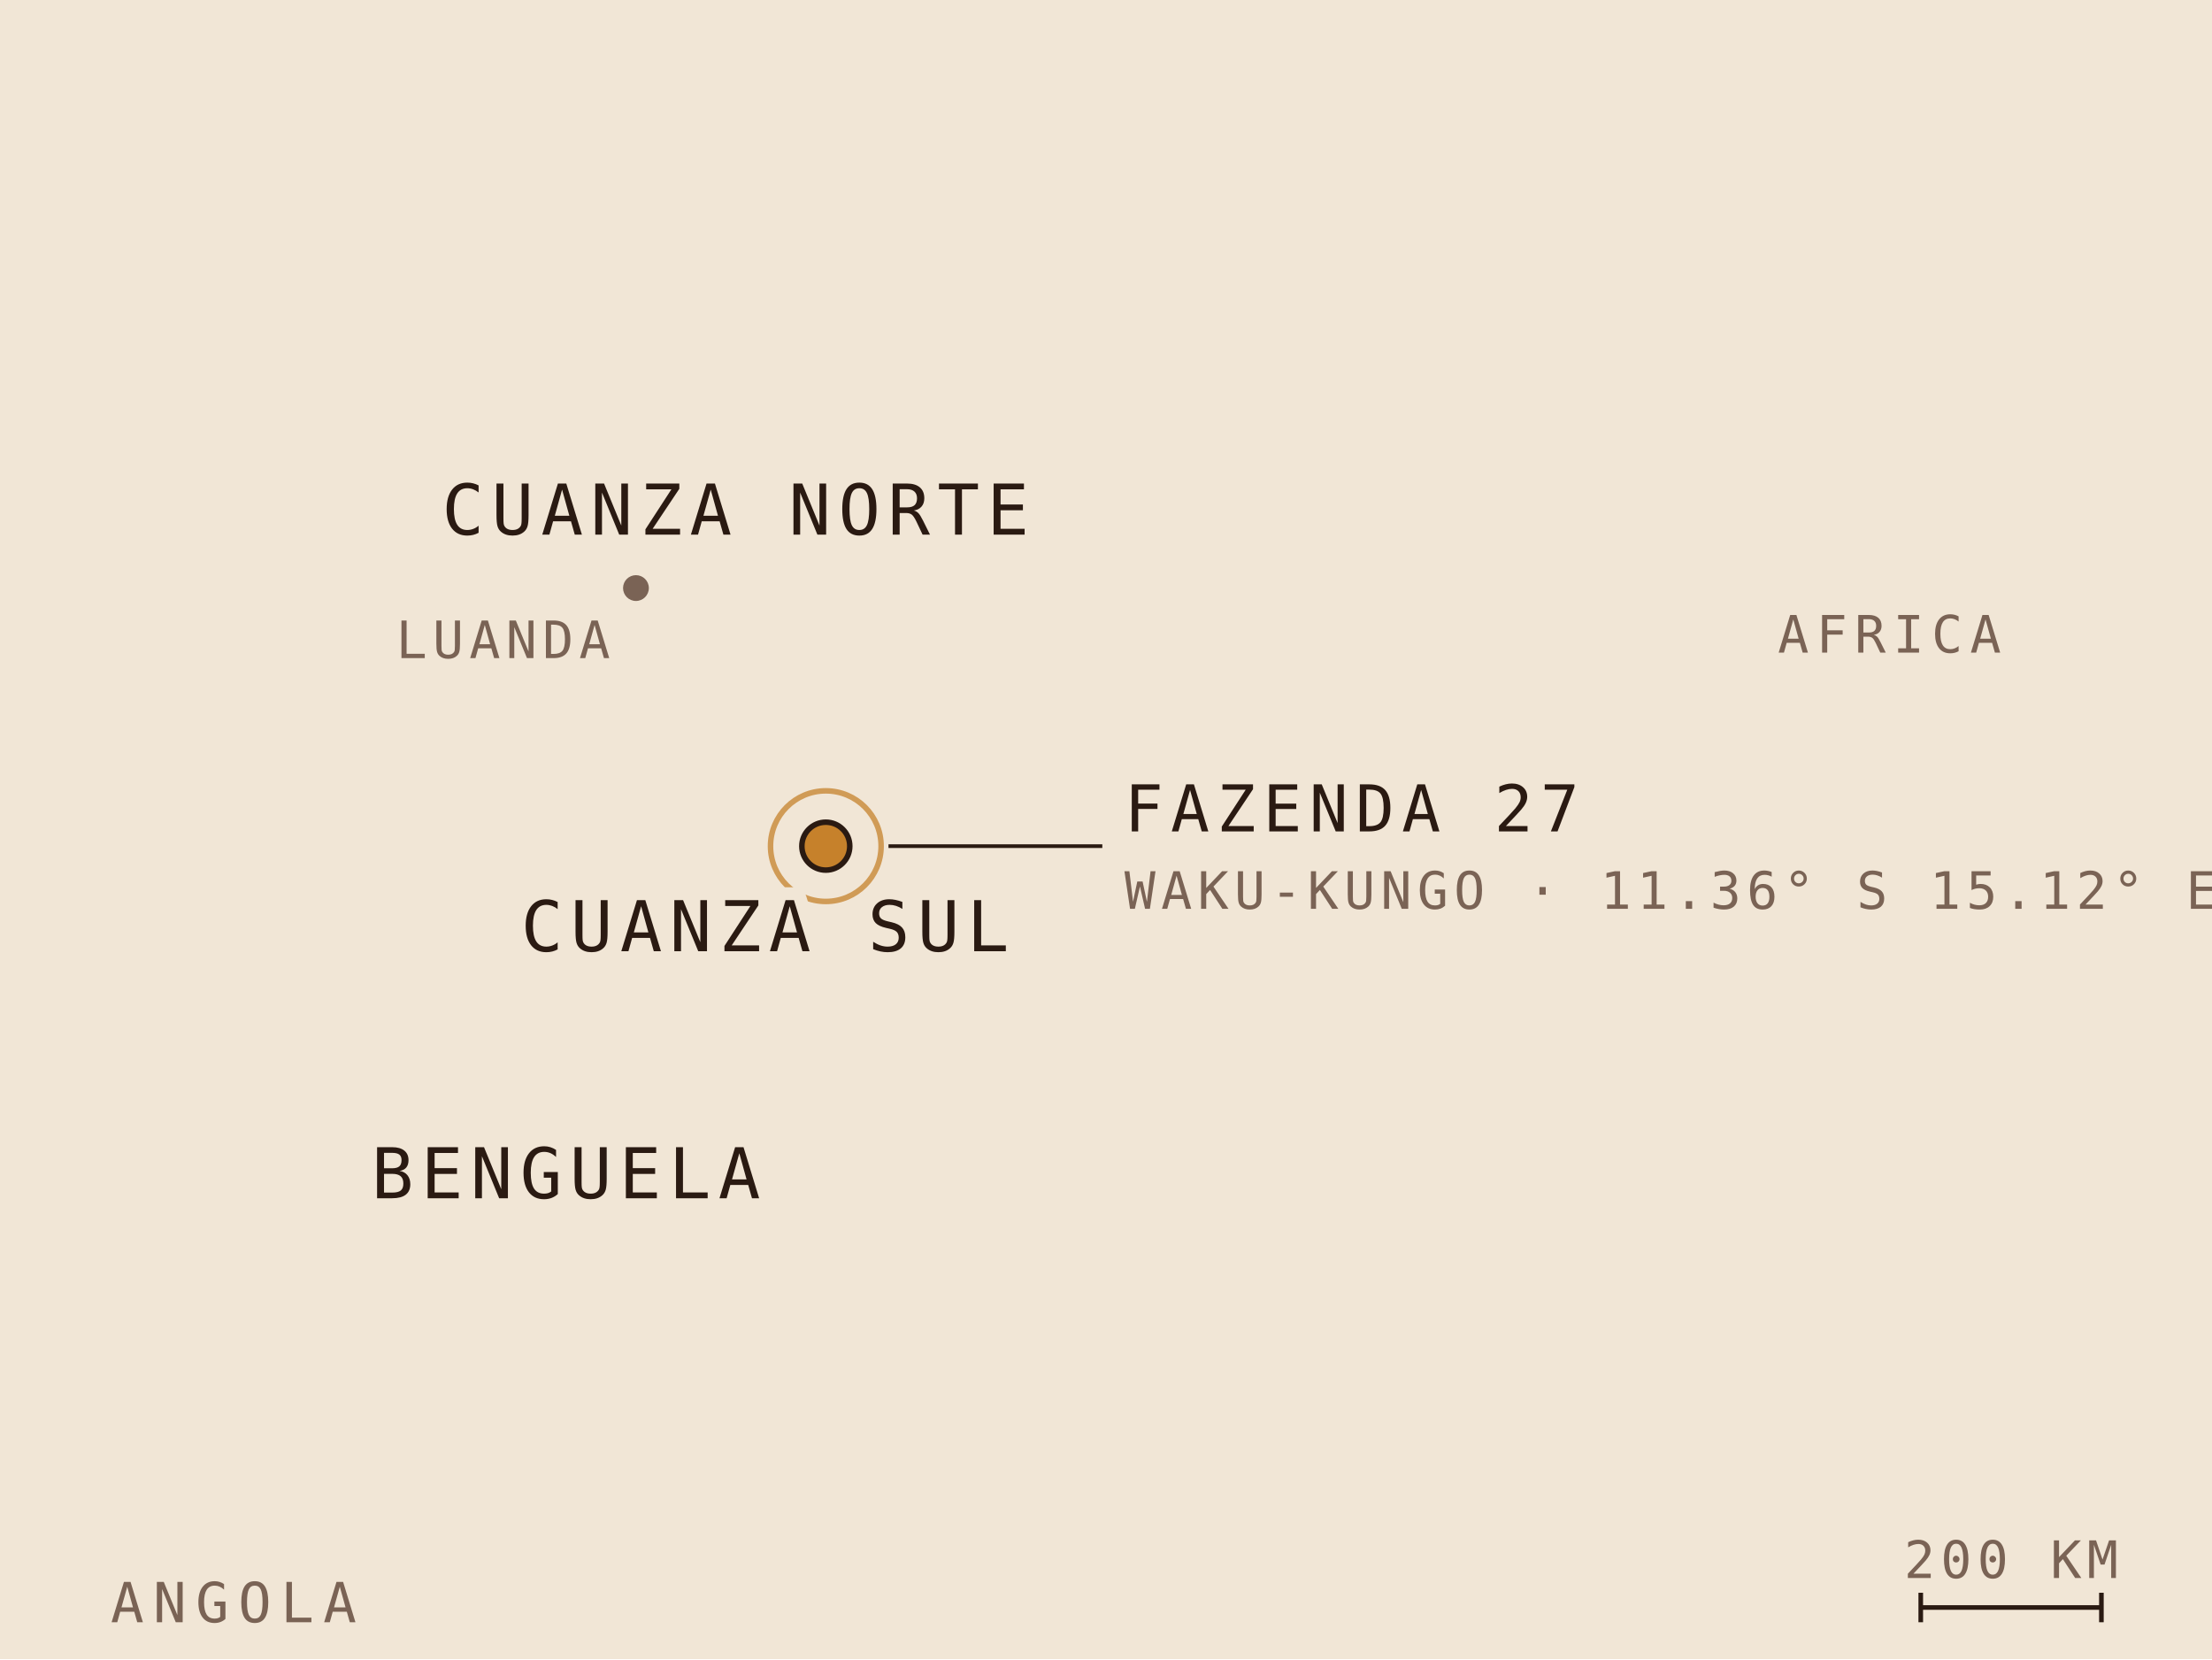
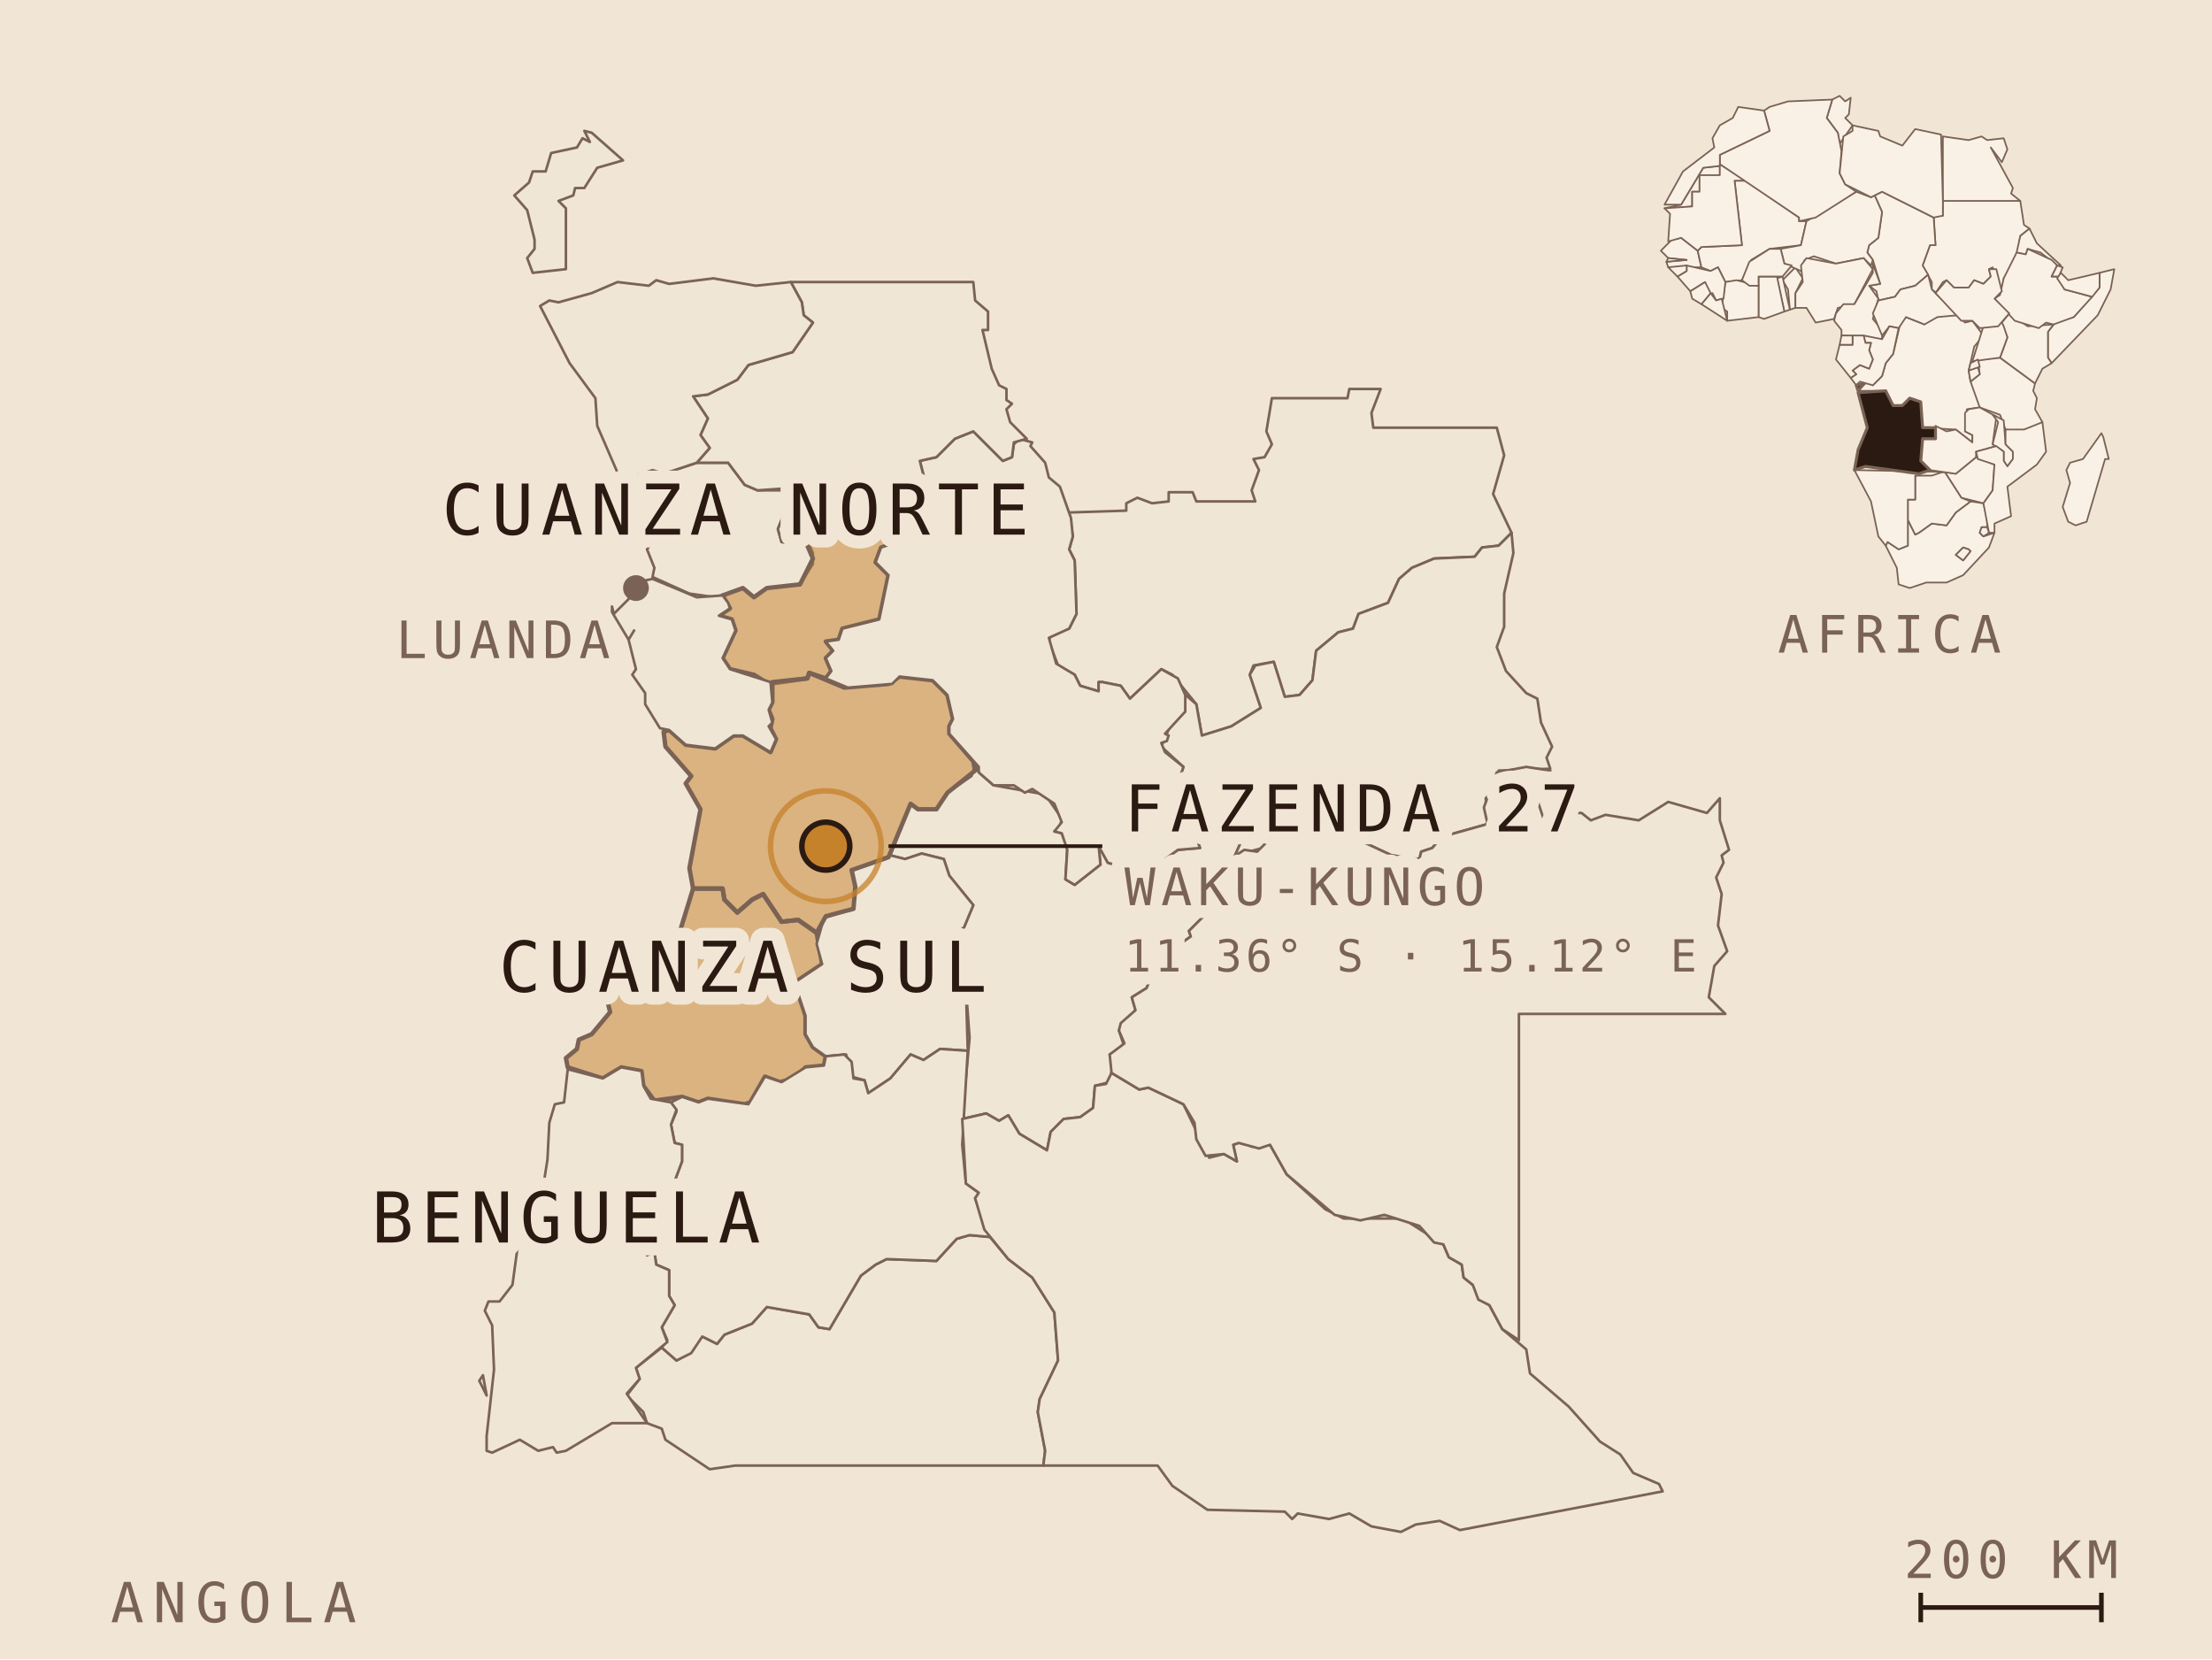
<svg xmlns="http://www.w3.org/2000/svg" viewBox="0 0 1200 900" font-family="'IBM Plex Mono',ui-monospace,Menlo,monospace">
  <rect width="1200" height="900" fill="#F1E6D6" />
-   <path d="" fill="#EFE6D6" fill-opacity="1" stroke="#7A6355" stroke-width="1.4" stroke-linejoin="round" />
-   <path d="" fill="#C6812B" fill-opacity="0.5" stroke="#7A6355" stroke-width="2.4" stroke-linejoin="round" />
-   <path d="" fill="#EFE6D6" fill-opacity="1" stroke="#7A6355" stroke-width="1.4" stroke-linejoin="round" />
-   <path d="" fill="#EFE6D6" fill-opacity="1" stroke="#7A6355" stroke-width="1.4" stroke-linejoin="round" />
-   <path d="" fill="#EFE6D6" fill-opacity="1" stroke="#7A6355" stroke-width="1.4" stroke-linejoin="round" />
-   <path d="" fill="#EFE6D6" fill-opacity="1" stroke="#7A6355" stroke-width="1.4" stroke-linejoin="round" />
-   <path d="" fill="#EFE6D6" fill-opacity="1" stroke="#7A6355" stroke-width="1.4" stroke-linejoin="round" />
-   <path d="" fill="#EFE6D6" fill-opacity="1" stroke="#7A6355" stroke-width="1.4" stroke-linejoin="round" />
-   <path d="" fill="#C6812B" fill-opacity="0.5" stroke="#7A6355" stroke-width="2.4" stroke-linejoin="round" />
-   <path d="" fill="#C6812B" fill-opacity="0.5" stroke="#7A6355" stroke-width="2.4" stroke-linejoin="round" />
-   <path d="" fill="#EFE6D6" fill-opacity="1" stroke="#7A6355" stroke-width="1.4" stroke-linejoin="round" />
-   <path d="" fill="#EFE6D6" fill-opacity="1" stroke="#7A6355" stroke-width="1.4" stroke-linejoin="round" />
-   <path d="" fill="#EFE6D6" fill-opacity="1" stroke="#7A6355" stroke-width="1.4" stroke-linejoin="round" />
-   <path d="" fill="#EFE6D6" fill-opacity="1" stroke="#7A6355" stroke-width="1.4" stroke-linejoin="round" />
-   <path d="" fill="#EFE6D6" fill-opacity="1" stroke="#7A6355" stroke-width="1.4" stroke-linejoin="round" />
-   <path d="" fill="#EFE6D6" fill-opacity="1" stroke="#7A6355" stroke-width="1.4" stroke-linejoin="round" />
-   <path d="" fill="#EFE6D6" fill-opacity="1" stroke="#7A6355" stroke-width="1.4" stroke-linejoin="round" />
-   <path d="" fill="#EFE6D6" fill-opacity="1" stroke="#7A6355" stroke-width="1.4" stroke-linejoin="round" />
+   <path d="M378 251L360 257L354 255L337 261L341 262L338 263L354 294L351 298L355 308L354 313L374 322L388 324L403 319L409 324L416 319L434 317L441 306L441 300L438 293L434 291L430 295L424 294L422 287L426 277L427 266L411 266L404 263L395 251Z" fill="#EFE6D6" fill-opacity="1" stroke="#7A6355" stroke-width="1.4" stroke-linejoin="round" />
+   <path d="M443 506L433 499L424 500L414 485L408 488L400 495L393 488L392 482L376 482L368 508L361 515L358 523L351 529L343 528L329 541L331 549L321 561L314 564L313 569L307 574L308 579L327 585L337 579L348 581L349 589L355 597L370 595L379 598L384 596L404 599L407 598L415 584L423 587L431 585L437 579L447 578L448 573L441 568L437 561L437 551L431 533L446 523Z" fill="#C6812B" fill-opacity="0.5" stroke="#7A6355" stroke-width="2.4" stroke-linejoin="round" />
+   <path d="M647 437L648 452L651 460L639 461L628 469L608 470L601 468L596 459L597 469L583 480L578 477L579 460L576 452L572 451L575 449L576 444L567 431L539 426L531 419L529 415L527 421L514 430L508 439L498 439L494 436L483 464L491 466L500 463L512 466L515 475L528 491L523 503L515 509L517 521L513 525L516 533L524 536L526 563L522 607L535 604L542 608L547 605L553 615L568 624L570 614L577 607L586 606L593 601L594 589L602 587L604 576L602 572L610 568L607 559L616 548L614 541L622 536L629 520L646 508L645 505L653 497L652 489L656 482L659 481L658 478L664 476L665 469L670 464L674 455L672 451L665 450Z" fill="#EFE6D6" fill-opacity="1" stroke="#7A6355" stroke-width="1.4" stroke-linejoin="round" />
+   <path d="M321 72L317 71L320 77L316 75L313 80L299 83L296 93L289 93L287 99L279 106L286 114L290 130L290 135L286 140L289 148L307 146L307 113L303 109L311 106L312 102L317 102L324 91L338 87Z" fill="#EFE6D6" fill-opacity="1" stroke="#7A6355" stroke-width="1.4" stroke-linejoin="round" />
+   <path d="M537 671L526 670L519 672L508 684L481 683L475 686L467 692L450 721L444 720L439 713L416 709L408 718L393 724L389 729L381 725L369 737L367 738L359 731L345 742L347 748L340 757L349 766L351 772L359 775L361 781L385 797L399 795L566 795L567 787L563 766L564 759L574 738L572 712L560 693L547 683Z" fill="#EFE6D6" fill-opacity="1" stroke="#7A6355" stroke-width="1.4" stroke-linejoin="round" />
+   <path d="M448 573L459 572L462 584L469 586L471 593L483 585L494 572L501 575L510 569L525 570L524 536L516 533L513 525L517 521L515 509L523 503L528 491L515 475L512 466L500 463L491 466L483 464L462 472L464 481L463 493L447 498L443 512L446 523L431 533L437 551L437 561L441 568Z" fill="#EFE6D6" fill-opacity="1" stroke="#7A6355" stroke-width="1.4" stroke-linejoin="round" />
+   <path d="M364 598L367 603L364 610L366 620L370 621L370 630L364 646L347 657L348 663L345 667L349 671L344 674L345 677L350 676L351 681L355 679L356 686L363 689L363 703L366 708L359 720L362 727L359 731L367 738L375 734L381 725L389 729L393 724L408 718L416 709L439 713L444 720L450 721L467 692L475 686L481 683L508 684L519 672L526 670L537 671L529 650L531 647L524 642L522 621L525 570L510 569L501 575L494 572L483 585L471 593L469 586L463 585L462 576L458 572L448 573L447 578L437 579L424 587L415 584L406 599L384 596L379 598L370 595Z" fill="#EFE6D6" fill-opacity="1" stroke="#7A6355" stroke-width="1.4" stroke-linejoin="round" />
+   <path d="M522 607L524 642L531 647L529 650L534 667L547 683L560 693L572 712L574 738L564 759L563 766L567 787L566 795L628 795L636 806L655 819L697 820L701 824L704 821L721 824L732 821L744 828L760 831L768 827L781 825L792 830L902 809L900 805L886 799L879 789L868 782L851 763L830 745L828 732L815 721L808 708L803 705L799 697L794 693L793 686L786 682L783 675L761 661L729 661L719 656L698 637L689 621L679 622L674 619L669 621L671 630L664 626L656 628L642 599L623 590L618 591L603 582L600 588L594 589L593 601L586 606L577 607L570 614L568 624L553 615L547 605L542 608L535 604Z" fill="#EFE6D6" fill-opacity="1" stroke="#7A6355" stroke-width="1.4" stroke-linejoin="round" />
+   <path d="M392 323L396 330L390 334L397 336L399 342L392 357L396 363L409 366L417 371L438 368L439 365L448 368L451 364L448 357L452 353L448 348L455 347L457 341L477 336L482 312L475 305L478 297L487 294L484 274L480 272L468 275L464 268L453 269L452 276L454 277L452 284L448 288L438 287L435 289L441 303L434 317L416 319L409 324L403 319Z" fill="#C6812B" fill-opacity="0.5" stroke="#7A6355" stroke-width="2.4" stroke-linejoin="round" />
+   <path d="M443 506L448 497L463 493L464 481L462 472L482 465L494 436L498 439L508 439L514 430L529 418L528 413L515 398L515 394L517 390L514 377L506 369L488 367L482 371L458 373L439 365L438 368L419 370L419 381L417 385L419 390L418 395L421 401L418 408L403 399L398 399L388 406L372 404L363 396L360 397L361 405L375 421L372 425L380 439L374 471L376 482L392 482L393 488L400 495L408 488L414 485L424 500L433 499Z" fill="#C6812B" fill-opacity="0.5" stroke="#7A6355" stroke-width="2.4" stroke-linejoin="round" />
+   <path d="M354 314L345 316L341 325L333 333L332 329L332 332L341 347L344 342L341 347L345 363L343 366L350 376L350 382L358 395L363 396L372 404L388 406L398 399L403 399L418 408L421 401L417 394L419 392L417 385L419 381L418 370L396 363L392 357L399 342L397 336L390 334L396 330L395 327L392 323L378 324Z" fill="#EFE6D6" fill-opacity="1" stroke="#7A6355" stroke-width="1.4" stroke-linejoin="round" />
+   <path d="M820 289L810 268L816 247L812 232L745 232L744 224L749 211L732 211L731 216L690 216L687 234L690 241L686 248L680 249L683 255L679 266L681 272L649 272L647 267L634 267L634 272L625 273L617 270L611 273L611 277L580 278L582 291L580 298L583 304L584 333L580 341L570 344L569 348L574 361L583 366L586 372L596 375L596 370L598 370L608 372L613 379L630 363L636 366L649 382L652 399L668 394L684 384L678 366L680 361L691 359L697 378L705 377L712 369L714 353L726 343L734 341L737 333L753 327L759 314L766 308L778 303L800 302L804 297L813 296Z" fill="#EFE6D6" fill-opacity="1" stroke="#7A6355" stroke-width="1.4" stroke-linejoin="round" />
+   <path d="M670 464L685 460L692 453L700 456L706 453L710 456L713 453L720 455L725 450L755 464L770 466L771 462L777 460L782 454L807 447L806 433L810 429L813 418L841 417L839 411L842 405L836 392L834 379L828 376L817 364L812 351L816 340L816 322L821 300L820 289L813 296L804 297L800 302L778 303L766 308L759 314L753 327L737 333L734 341L726 343L714 353L712 369L705 377L697 378L691 359L681 361L678 366L684 384L668 394L652 399L649 382L642 376L643 386L636 391L630 405L642 416L639 425L647 437L665 450L672 451L674 455Z" fill="#EFE6D6" fill-opacity="1" stroke="#7A6355" stroke-width="1.4" stroke-linejoin="round" />
+   <path d="M647 437L639 425L642 416L632 408L630 403L633 402L634 399L632 398L643 386L643 377L639 368L630 363L613 379L608 372L598 370L596 370L596 375L586 372L583 366L573 360L569 346L580 341L584 333L583 304L580 298L582 291L581 281L575 264L569 259L567 251L559 242L560 240L553 238L550 241L549 248L544 250L528 234L518 238L508 248L499 250L504 269L501 278L492 284L486 283L487 294L478 297L475 305L482 312L477 336L457 341L455 347L448 348L452 353L448 357L451 364L448 368L460 373L484 371L488 367L506 369L514 377L517 390L515 394L515 398L531 416L531 419L539 426L550 426L556 430L560 428L572 436L576 446L572 451L576 452L579 461L578 477L583 480L597 469L596 459L601 468L608 470L628 469L639 461L651 460L648 452Z" fill="#EFE6D6" fill-opacity="1" stroke="#7A6355" stroke-width="1.4" stroke-linejoin="round" />
+   <path d="M603 582L618 591L623 590L642 599L648 609L649 618L654 627L664 626L671 630L669 621L672 620L683 623L689 621L698 637L724 659L738 662L751 659L770 665L778 674L783 675L786 682L793 686L794 693L799 697L802 705L808 708L815 721L824 727L824 550L936 550L927 541L930 524L937 516L932 502L934 485L931 476L935 468L934 464L938 461L933 445L933 433L926 441L905 435L889 445L871 442L863 445L858 441L852 441L848 448L837 454L839 449L833 431L842 426L841 418L828 416L812 419L805 438L807 447L782 454L777 460L771 462L770 466L755 464L725 450L720 455L713 453L710 456L706 453L700 456L691 453L682 462L675 461L669 465L664 476L658 478L659 481L656 482L652 489L653 497L645 505L646 508L629 520L622 536L614 541L616 548L608 555L607 559L610 566L602 572Z" fill="#EFE6D6" fill-opacity="1" stroke="#7A6355" stroke-width="1.4" stroke-linejoin="round" />
+   <path d="M262 746L260 749L264 757ZM308 580L306 598L301 599L298 609L297 629L294 648L284 668L286 672L281 675L278 697L271 706L265 706L263 711L267 719L268 743L264 779L264 787L267 788L282 781L292 787L300 785L302 788L307 787L332 772L351 772L340 756L347 748L345 742L362 728L359 720L366 708L363 703L363 689L356 686L355 679L351 681L350 676L345 677L344 674L349 671L345 667L348 663L347 657L364 646L370 630L370 621L366 620L364 610L367 602L364 598L353 596L349 589L348 581L337 579L327 585Z" fill="#EFE6D6" fill-opacity="1" stroke="#7A6355" stroke-width="1.4" stroke-linejoin="round" />
+   <path d="M434 291L437 287L448 288L454 277L452 276L453 269L456 268L464 268L469 275L481 272L484 274L486 283L492 284L500 280L504 270L499 250L508 248L518 238L528 234L544 250L549 248L550 240L557 238L548 229L546 222L549 219L546 217L546 211L542 209L538 200L533 179L536 179L536 169L529 163L528 153L429 153L435 164L436 171L441 175L430 191L406 198L400 206L384 214L376 215L384 227L380 236L385 243L378 251L395 251L404 263L411 266L425 265L426 277L422 287L424 294L430 295Z" fill="#EFE6D6" fill-opacity="1" stroke="#7A6355" stroke-width="1.4" stroke-linejoin="round" />
+   <path d="M378 251L385 243L380 236L384 227L376 215L384 214L400 206L406 198L430 191L441 175L436 171L435 164L429 153L410 155L387 151L363 154L356 152L352 155L335 153L321 159L303 164L298 163L293 166L309 197L323 216L324 231L337 261L354 255L360 257Z" fill="#EFE6D6" fill-opacity="1" stroke="#7A6355" stroke-width="1.4" stroke-linejoin="round" />
  <circle cx="345" cy="319" r="7" fill="#7A6355" />
  <line x1="482" y1="459" x2="598" y2="459" stroke="#2A1A12" stroke-width="2" />
  <circle cx="448" cy="459" r="30" fill="none" stroke="#C6812B" stroke-width="3" opacity=".75" />
  <circle cx="448" cy="459" r="13" fill="#C6812B" stroke="#2A1A12" stroke-width="3" />
  <path d="M1042 864v16M1042 872h98M1140 864v16" stroke="#2A1A12" stroke-width="2.5" fill="none" />
-   <path d="" fill="#F9F1E6" stroke="#7A6355" stroke-width="0.9" stroke-linejoin="round" />
-   <path d="" fill="#F9F1E6" stroke="#7A6355" stroke-width="0.9" stroke-linejoin="round" />
-   <path d="" fill="#F9F1E6" stroke="#7A6355" stroke-width="0.9" stroke-linejoin="round" />
-   <path d="" fill="#F9F1E6" stroke="#7A6355" stroke-width="0.9" stroke-linejoin="round" />
-   <path d="" fill="#F9F1E6" stroke="#7A6355" stroke-width="0.9" stroke-linejoin="round" />
-   <path d="" fill="#F9F1E6" stroke="#7A6355" stroke-width="0.9" stroke-linejoin="round" />
-   <path d="" fill="#F9F1E6" stroke="#7A6355" stroke-width="0.9" stroke-linejoin="round" />
-   <path d="" fill="#F9F1E6" stroke="#7A6355" stroke-width="0.9" stroke-linejoin="round" />
-   <path d="" fill="#F9F1E6" stroke="#7A6355" stroke-width="0.9" stroke-linejoin="round" />
-   <path d="" fill="#F9F1E6" stroke="#7A6355" stroke-width="0.9" stroke-linejoin="round" />
-   <path d="" fill="#F9F1E6" stroke="#7A6355" stroke-width="0.9" stroke-linejoin="round" />
-   <path d="" fill="#F9F1E6" stroke="#7A6355" stroke-width="0.9" stroke-linejoin="round" />
-   <path d="" fill="#F9F1E6" stroke="#7A6355" stroke-width="0.9" stroke-linejoin="round" />
-   <path d="" fill="#F9F1E6" stroke="#7A6355" stroke-width="0.9" stroke-linejoin="round" />
-   <path d="" fill="#F9F1E6" stroke="#7A6355" stroke-width="0.9" stroke-linejoin="round" />
-   <path d="" fill="#F9F1E6" stroke="#7A6355" stroke-width="0.9" stroke-linejoin="round" />
-   <path d="" fill="#F9F1E6" stroke="#7A6355" stroke-width="0.9" stroke-linejoin="round" />
-   <path d="" fill="#F9F1E6" stroke="#7A6355" stroke-width="0.9" stroke-linejoin="round" />
-   <path d="" fill="#F9F1E6" stroke="#7A6355" stroke-width="0.9" stroke-linejoin="round" />
-   <path d="" fill="#F9F1E6" stroke="#7A6355" stroke-width="0.9" stroke-linejoin="round" />
-   <path d="" fill="#F9F1E6" stroke="#7A6355" stroke-width="0.9" stroke-linejoin="round" />
-   <path d="" fill="#F9F1E6" stroke="#7A6355" stroke-width="0.9" stroke-linejoin="round" />
-   <path d="" fill="#F9F1E6" stroke="#7A6355" stroke-width="0.9" stroke-linejoin="round" />
-   <path d="" fill="#F9F1E6" stroke="#7A6355" stroke-width="0.9" stroke-linejoin="round" />
-   <path d="" fill="#F9F1E6" stroke="#7A6355" stroke-width="0.9" stroke-linejoin="round" />
-   <path d="" fill="#F9F1E6" stroke="#7A6355" stroke-width="0.9" stroke-linejoin="round" />
-   <path d="" fill="#F9F1E6" stroke="#7A6355" stroke-width="0.9" stroke-linejoin="round" />
-   <path d="" fill="#F9F1E6" stroke="#7A6355" stroke-width="0.9" stroke-linejoin="round" />
-   <path d="" fill="#F9F1E6" stroke="#7A6355" stroke-width="0.9" stroke-linejoin="round" />
-   <path d="" fill="#F9F1E6" stroke="#7A6355" stroke-width="0.9" stroke-linejoin="round" />
-   <path d="" fill="#F9F1E6" stroke="#7A6355" stroke-width="0.9" stroke-linejoin="round" />
-   <path d="" fill="#F9F1E6" stroke="#7A6355" stroke-width="0.9" stroke-linejoin="round" />
-   <path d="" fill="#F9F1E6" stroke="#7A6355" stroke-width="0.9" stroke-linejoin="round" />
-   <path d="" fill="#F9F1E6" stroke="#7A6355" stroke-width="0.9" stroke-linejoin="round" />
-   <path d="" fill="#F9F1E6" stroke="#7A6355" stroke-width="0.9" stroke-linejoin="round" />
-   <path d="" fill="#2A1A12" stroke="#7A6355" stroke-width="1.6" stroke-linejoin="round" />
-   <path d="" fill="#F9F1E6" stroke="#7A6355" stroke-width="0.9" stroke-linejoin="round" />
-   <path d="" fill="#F9F1E6" stroke="#7A6355" stroke-width="0.9" stroke-linejoin="round" />
-   <path d="" fill="#F9F1E6" stroke="#7A6355" stroke-width="0.9" stroke-linejoin="round" />
-   <path d="" fill="#F9F1E6" stroke="#7A6355" stroke-width="0.9" stroke-linejoin="round" />
-   <path d="" fill="#F9F1E6" stroke="#7A6355" stroke-width="0.9" stroke-linejoin="round" />
-   <path d="" fill="#F9F1E6" stroke="#7A6355" stroke-width="0.9" stroke-linejoin="round" />
-   <path d="" fill="#F9F1E6" stroke="#7A6355" stroke-width="0.9" stroke-linejoin="round" />
-   <path d="" fill="#F9F1E6" stroke="#7A6355" stroke-width="0.9" stroke-linejoin="round" />
-   <path d="" fill="#F9F1E6" stroke="#7A6355" stroke-width="0.9" stroke-linejoin="round" />
-   <path d="" fill="#F9F1E6" stroke="#7A6355" stroke-width="0.9" stroke-linejoin="round" />
-   <path d="" fill="#F9F1E6" stroke="#7A6355" stroke-width="0.9" stroke-linejoin="round" />
-   <path d="" fill="#F9F1E6" stroke="#7A6355" stroke-width="0.9" stroke-linejoin="round" />
-   <path d="" fill="#F9F1E6" stroke="#7A6355" stroke-width="0.9" stroke-linejoin="round" />
-   <path d="" fill="#F9F1E6" stroke="#7A6355" stroke-width="0.9" stroke-linejoin="round" />
-   <path d="" fill="#F9F1E6" stroke="#7A6355" stroke-width="0.9" stroke-linejoin="round" />
-   <text x="307" y="650" text-anchor="middle" font-size="38" letter-spacing="4" fill="#2A1A12" paint-order="stroke" stroke="#F1E6D6" stroke-width="14" stroke-linejoin="round">BENGUELA</text>
+   <path d="M1085 194L1104 208L1103 212L1105 216L1104 222L1108 229L1105 231L1095 234L1088 233L1085 225L1074 221L1070 215L1069 207L1074 203L1073 195Z" fill="#F9F1E6" stroke="#7A6355" stroke-width="0.9" stroke-linejoin="round" />
+   <path d="M933 88L933 95L922 95L922 104L918 104L918 112L903 113L912 111L924 91L933 90Z" fill="#F9F1E6" stroke="#7A6355" stroke-width="0.9" stroke-linejoin="round" />
+   <path d="M1069 207L1074 221L1067 222L1066 234L1070 236L1070 240L1061 233L1043 232L1042 218L1036 216L1032 220L1027 220L1023 212L1008 212L1013 207L1016 209L1021 204L1023 197L1027 192L1031 175L1034 172L1044 176L1046 173L1056 171L1062 171L1066 175L1070 174L1076 182L1071 188L1068 201Z" fill="#F9F1E6" stroke="#7A6355" stroke-width="0.9" stroke-linejoin="round" />
+   <path d="M1113 197L1111 194L1111 180L1115 175L1125 172L1139 156L1139 148L1147 146L1145 157L1138 171Z" fill="#F9F1E6" stroke="#7A6355" stroke-width="0.9" stroke-linejoin="round" />
+   <path d="M1104 208L1085 194L1089 183L1086 175L1090 170L1100 177L1114 176L1111 180L1111 194L1113 197L1108 200Z" fill="#F9F1E6" stroke="#7A6355" stroke-width="0.9" stroke-linejoin="round" />
+   <path d="M1052 160L1048 157L1048 153L1043 144L1047 133L1050 133L1049 117L1054 117L1054 109L1096 109L1098 122L1101 124L1096 128L1094 140L1087 151L1086 158L1081 145L1079 146L1080 150L1076 154L1071 152L1068 156L1060 156L1056 152L1054 153L1050 159Z" fill="#F9F1E6" stroke="#7A6355" stroke-width="0.9" stroke-linejoin="round" />
+   <path d="M1049 118L1050 133L1047 133L1043 144L1046 149L1039 155L1031 157L1028 161L1019 163L1018 158L1014 155L1020 154L1016 141L1013 137L1014 133L1019 129L1021 115L1017 106L1021 104Z" fill="#F9F1E6" stroke="#7A6355" stroke-width="0.9" stroke-linejoin="round" />
+   <path d="M1023 296L1024 294L1030 298L1035 296L1035 282L1039 290L1041 289L1048 284L1056 285L1061 278L1069 272L1076 273L1078 281L1078 286L1075 286L1074 289L1076 291L1082 289L1079 297L1065 312L1056 316L1045 316L1036 319L1030 317L1029 308ZM1068 298L1065 297L1061 301L1065 304L1069 299Z" fill="#F9F1E6" stroke="#7A6355" stroke-width="0.9" stroke-linejoin="round" />
+   <path d="M1068 298L1069 299L1065 304L1061 301L1065 297Z" fill="#F9F1E6" stroke="#7A6355" stroke-width="0.9" stroke-linejoin="round" />
+   <path d="M1076 273L1064 270L1055 256L1061 257L1072 248L1082 252L1081 266Z" fill="#F9F1E6" stroke="#7A6355" stroke-width="0.9" stroke-linejoin="round" />
+   <path d="M1069 272L1061 278L1056 285L1048 284L1041 289L1039 290L1035 282L1035 271L1039 271L1039 258L1055 256L1064 270Z" fill="#F9F1E6" stroke="#7A6355" stroke-width="0.9" stroke-linejoin="round" />
+   <path d="M1035 282L1035 296L1030 298L1024 294L1023 296L1019 291L1015 272L1006 255L1054 256L1048 258L1039 258L1039 271L1035 271Z" fill="#F9F1E6" stroke="#7A6355" stroke-width="0.9" stroke-linejoin="round" />
+   <path d="M905 140L901 136L907 130L912 129L921 136L923 145L905 145L904 142L915 141Z" fill="#F9F1E6" stroke="#7A6355" stroke-width="0.9" stroke-linejoin="round" />
+   <path d="M923 145L921 136L923 134L945 133L941 98L947 98L976 118L976 120L980 120L977 133L960 135L950 141L945 152L936 153L932 145L928 147Z" fill="#F9F1E6" stroke="#7A6355" stroke-width="0.9" stroke-linejoin="round" />
+   <path d="M903 113L918 112L918 104L922 104L922 95L933 95L933 89L947 98L941 98L945 133L923 134L921 136L912 129L905 131L906 116Z" fill="#F9F1E6" stroke="#7A6355" stroke-width="0.9" stroke-linejoin="round" />
+   <path d="M974 167L971 168L970 157L967 152L974 145L978 151L974 159Z" fill="#F9F1E6" stroke="#7A6355" stroke-width="0.9" stroke-linejoin="round" />
+   <path d="M1017 106L1021 115L1019 129L1014 133L1013 137L1016 141L1015 144L1011 140L996 143L984 139L979 141L977 147L968 143L966 135L977 133L980 120L1007 104L1015 107Z" fill="#F9F1E6" stroke="#7A6355" stroke-width="0.9" stroke-linejoin="round" />
+   <path d="M974 167L974 159L978 153L977 144L980 140L996 143L1011 140L1016 146L1006 165L997 167L995 173L985 175L980 167Z" fill="#F9F1E6" stroke="#7A6355" stroke-width="0.9" stroke-linejoin="round" />
+   <path d="M1016 143L1020 154L1014 155L1019 162L1016 173L1021 179L1021 184L999 182L999 179L995 174L996 170L1000 165L1006 165L1016 148Z" fill="#F9F1E6" stroke="#7A6355" stroke-width="0.9" stroke-linejoin="round" />
+   <path d="M967 150L971 168L968 169L964 151Z" fill="#F9F1E6" stroke="#7A6355" stroke-width="0.9" stroke-linejoin="round" />
+   <path d="M964 150L968 169L957 173L954 172L954 150Z" fill="#F9F1E6" stroke="#7A6355" stroke-width="0.9" stroke-linejoin="round" />
+   <path d="M936 153L942 152L954 155L954 172L937 174L937 169L934 167Z" fill="#F9F1E6" stroke="#7A6355" stroke-width="0.9" stroke-linejoin="round" />
+   <path d="M915 144L928 147L932 145L936 153L935 162L931 163L929 159L927 160L925 153L917 158L910 150L915 147Z" fill="#F9F1E6" stroke="#7A6355" stroke-width="0.9" stroke-linejoin="round" />
+   <path d="M905 145L915 144L915 147L910 150Z" fill="#F9F1E6" stroke="#7A6355" stroke-width="0.9" stroke-linejoin="round" />
+   <path d="M934 162L937 174L923 165L928 159L931 163Z" fill="#F9F1E6" stroke="#7A6355" stroke-width="0.9" stroke-linejoin="round" />
+   <path d="M917 158L925 153L928 159L923 165L918 162Z" fill="#F9F1E6" stroke="#7A6355" stroke-width="0.9" stroke-linejoin="round" />
+   <path d="M945 152L949 142L960 135L966 135L968 143L972 144L967 150L954 150L954 155L949 155Z" fill="#F9F1E6" stroke="#7A6355" stroke-width="0.9" stroke-linejoin="round" />
+   <path d="M1062 171L1051 172L1044 176L1034 172L1030 178L1025 177L1021 182L1016 170L1019 163L1028 161L1031 157L1039 155L1046 149L1048 157Z" fill="#F9F1E6" stroke="#7A6355" stroke-width="0.9" stroke-linejoin="round" />
+   <path d="M1030 178L1027 192L1023 197L1021 204L1016 209L1009 207L1007 209L1004 205L1007 203L1005 201L1009 198L1014 200L1016 195L1014 190L1015 186L1012 186L1011 182L1021 184L1025 177Z" fill="#F9F1E6" stroke="#7A6355" stroke-width="0.9" stroke-linejoin="round" />
+   <path d="M1005 182L1011 182L1012 186L1015 186L1014 190L1016 195L1014 200L1009 198L1005 201L1007 203L1004 205L996 195L998 187L1005 187Z" fill="#F9F1E6" stroke="#7A6355" stroke-width="0.9" stroke-linejoin="round" />
+   <path d="M999 182L1005 182L1005 187L998 187Z" fill="#F9F1E6" stroke="#7A6355" stroke-width="0.9" stroke-linejoin="round" />
+   <path d="M1074 221L1083 226L1081 241L1083 242L1072 245L1072 248L1061 257L1047 255L1042 250L1043 238L1050 238L1050 231L1056 234L1061 233L1070 240L1070 236L1066 234L1066 224L1068 222Z" fill="#F9F1E6" stroke="#7A6355" stroke-width="0.9" stroke-linejoin="round" />
+   <path d="M1081 225L1087 228L1088 241L1092 245L1092 249L1089 253L1087 250L1087 245L1081 241L1084 229Z" fill="#F9F1E6" stroke="#7A6355" stroke-width="0.9" stroke-linejoin="round" />
+   <path d="M1088 233L1098 233L1108 229L1110 245L1105 252L1089 264L1091 280L1082 284L1082 289L1079 289L1076 273L1081 266L1082 252L1073 249L1072 245L1083 242L1087 245L1087 250L1089 253L1092 249L1092 245L1088 241Z" fill="#F9F1E6" stroke="#7A6355" stroke-width="0.9" stroke-linejoin="round" />
+   <path d="M1079 289L1076 291L1074 289L1075 286L1078 286Z" fill="#F9F1E6" stroke="#7A6355" stroke-width="0.9" stroke-linejoin="round" />
+   <path d="M1011 208L1008 212L1007 209ZM1008 213L1023 212L1027 220L1032 220L1036 216L1042 218L1043 232L1050 232L1050 238L1043 238L1042 250L1047 255L1041 257L1012 253L1006 255L1008 244L1013 232Z" fill="#2A1A12" stroke="#7A6355" stroke-width="1.6" stroke-linejoin="round" />
+   <path d="M1073 199L1074 203L1069 207L1068 201Z" fill="#F9F1E6" stroke="#7A6355" stroke-width="0.9" stroke-linejoin="round" />
+   <path d="M1141 237L1144 249L1142 249L1132 283L1126 285L1122 283L1119 275L1123 262L1121 255L1123 251L1130 249L1140 235Z" fill="#F9F1E6" stroke="#7A6355" stroke-width="0.9" stroke-linejoin="round" />
+   <path d="M905 140L915 141L904 142Z" fill="#F9F1E6" stroke="#7A6355" stroke-width="0.9" stroke-linejoin="round" />
+   <path d="M998 78L997 72L991 64L994 54L998 52L1001 55L1004 53L1003 62L1001 64L1005 68Z" fill="#F9F1E6" stroke="#7A6355" stroke-width="0.9" stroke-linejoin="round" />
+   <path d="M933 89L933 84L960 71L957 60L960 58L970 55L994 54L991 64L997 72L999 82L998 94L1001 100L1007 104L985 118L976 120L976 118Z" fill="#F9F1E6" stroke="#7A6355" stroke-width="0.9" stroke-linejoin="round" />
+   <path d="M1094 137L1096 128L1101 124L1105 132L1118 144L1116 144L1107 137L1100 135L1099 138Z" fill="#F9F1E6" stroke="#7A6355" stroke-width="0.9" stroke-linejoin="round" />
+   <path d="M957 60L960 71L933 84L933 90L924 91L912 111L903 111L913 93L930 80L929 75L933 68L940 64L943 58Z" fill="#F9F1E6" stroke="#7A6355" stroke-width="0.9" stroke-linejoin="round" />
+   <path d="M1096 109L1054 109L1054 74L1068 76L1075 74L1078 76L1087 75L1089 81L1086 88L1080 80L1092 102L1091 105Z" fill="#F9F1E6" stroke="#7A6355" stroke-width="0.9" stroke-linejoin="round" />
+   <path d="M1054 109L1054 117L1049 118L1021 104L1015 107L1001 100L998 94L1000 74L1005 71L1005 68L1019 71L1020 74L1032 79L1039 70L1053 73Z" fill="#F9F1E6" stroke="#7A6355" stroke-width="0.9" stroke-linejoin="round" />
+   <path d="M1135 161L1125 172L1114 176L1110 175L1106 178L1093 174L1082 162L1085 160L1087 151L1094 137L1099 138L1100 135L1113 141L1116 144L1113 150L1117 150L1120 157Z" fill="#F9F1E6" stroke="#7A6355" stroke-width="0.9" stroke-linejoin="round" />
+   <path d="M1116 144L1119 145L1117 150L1113 150Z" fill="#F9F1E6" stroke="#7A6355" stroke-width="0.9" stroke-linejoin="round" />
+   <path d="M1139 148L1139 156L1135 161L1120 157L1116 151L1118 148L1122 152Z" fill="#F9F1E6" stroke="#7A6355" stroke-width="0.9" stroke-linejoin="round" />
+   <path d="M1085 194L1070 196L1076 177L1086 175L1087 177L1089 183Z" fill="#F9F1E6" stroke="#7A6355" stroke-width="0.9" stroke-linejoin="round" />
+   <path d="M1073 195L1074 199L1068 201L1069 197Z" fill="#F9F1E6" stroke="#7A6355" stroke-width="0.9" stroke-linejoin="round" />
+   <path d="M1074 178L1070 174L1064 174L1050 159L1056 152L1060 156L1068 156L1071 152L1076 154L1080 150L1079 146L1083 146L1086 158L1082 162L1090 170L1084 177Z" fill="#F9F1E6" stroke="#7A6355" stroke-width="0.9" stroke-linejoin="round" />
+   <text x="307" y="674" text-anchor="middle" font-size="38" letter-spacing="4" fill="#2A1A12" paint-order="stroke" stroke="#F1E6D6" stroke-width="14" stroke-linejoin="round">BENGUELA</text>
  <text x="399" y="290" text-anchor="middle" font-size="38" letter-spacing="4" fill="#2A1A12" paint-order="stroke" stroke="#F1E6D6" stroke-width="14" stroke-linejoin="round">CUANZA NORTE</text>
-   <text x="415" y="516" text-anchor="middle" font-size="38" letter-spacing="4" fill="#2A1A12" paint-order="stroke" stroke="#F1E6D6" stroke-width="14" stroke-linejoin="round">CUANZA SUL</text>
+   <text x="403" y="538" text-anchor="middle" font-size="38" letter-spacing="4" fill="#2A1A12" paint-order="stroke" stroke="#F1E6D6" stroke-width="14" stroke-linejoin="round">CUANZA SUL</text>
  <text x="331" y="357" text-anchor="end" font-size="28" letter-spacing="3" fill="#7A6355" paint-order="stroke" stroke="#F1E6D6" stroke-width="14" stroke-linejoin="round">LUANDA</text>
  <text x="610" y="451" font-size="35" font-weight="500" letter-spacing="4" fill="#2A1A12" paint-order="stroke" stroke="#F1E6D6" stroke-width="14" stroke-linejoin="round">FAZENDA 27</text>
-   <text x="610" y="493" font-size="28" letter-spacing="3" fill="#7A6355" paint-order="stroke" stroke="#F1E6D6" stroke-width="14" stroke-linejoin="round">WAKU-KUNGO · 11.36° S 15.12° E</text>
+   <text x="610" y="491" font-size="28" letter-spacing="3" fill="#7A6355" paint-order="stroke" stroke="#F1E6D6" stroke-width="14" stroke-linejoin="round">WAKU-KUNGO</text>
+   <text x="610" y="527" font-size="24" letter-spacing="2" fill="#7A6355" paint-order="stroke" stroke="#F1E6D6" stroke-width="14" stroke-linejoin="round">11.36° S · 15.12° E</text>
  <text x="60" y="880" font-size="30" letter-spacing="5" fill="#7A6355" paint-order="stroke" stroke="#F1E6D6" stroke-width="14" stroke-linejoin="round">ANGOLA</text>
  <text x="1091" y="856" text-anchor="middle" font-size="28" letter-spacing="3" fill="#7A6355" paint-order="stroke" stroke="#F1E6D6" stroke-width="14" stroke-linejoin="round">200 KM</text>
  <text x="1025" y="354" text-anchor="middle" font-size="28" letter-spacing="4" fill="#7A6355" paint-order="stroke" stroke="#F1E6D6" stroke-width="14" stroke-linejoin="round">AFRICA</text>
</svg>
